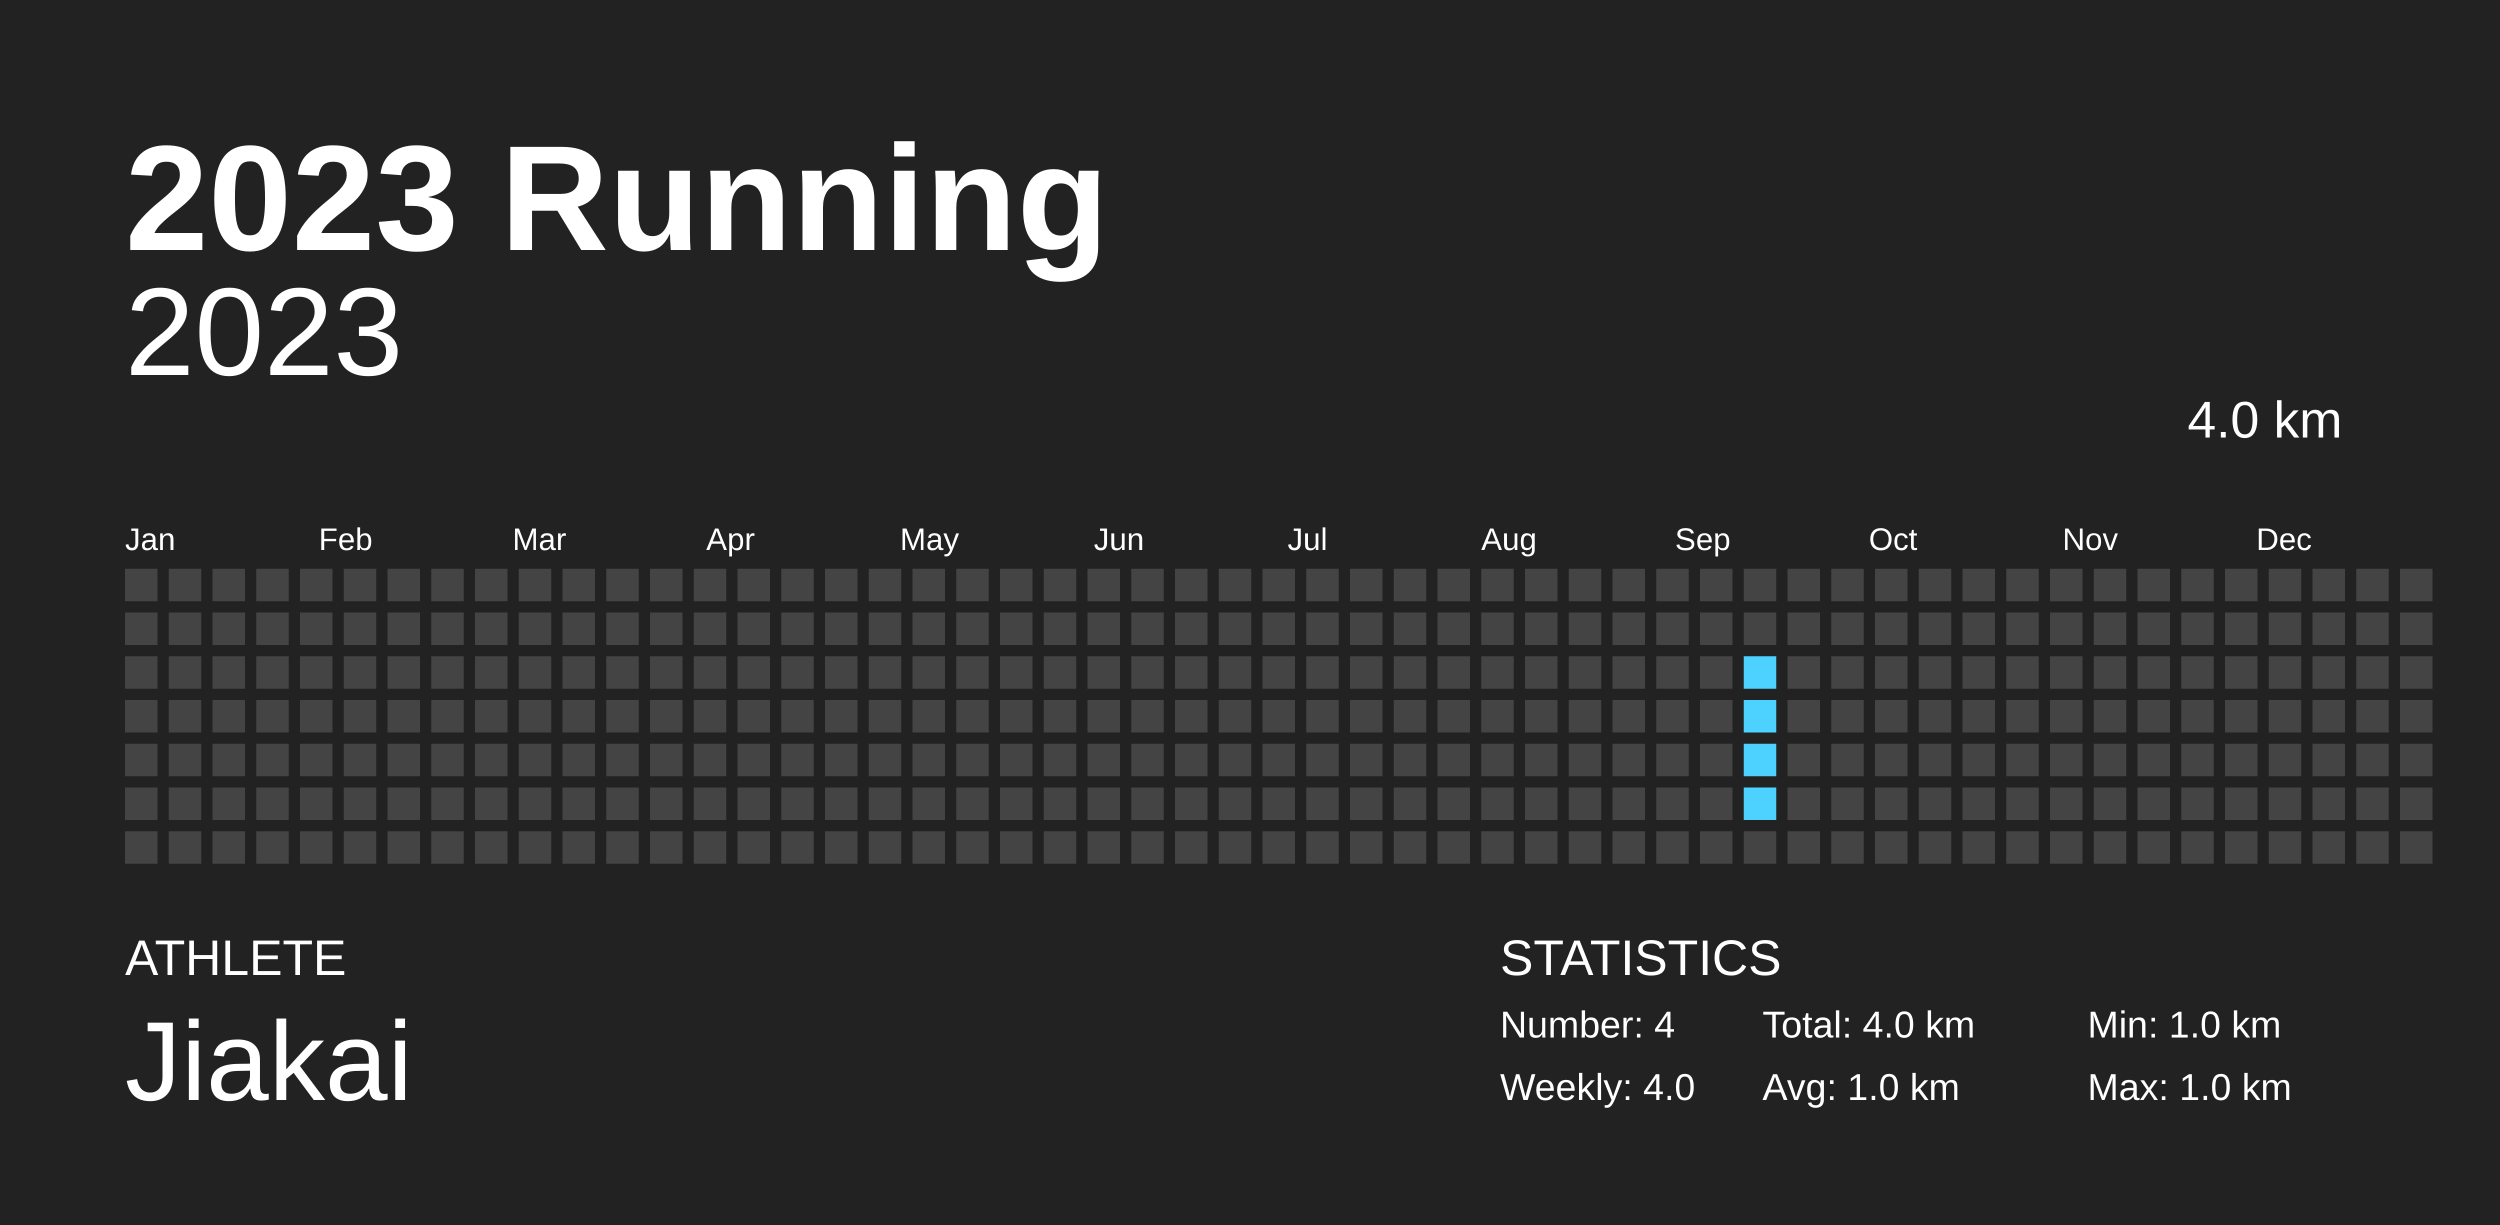
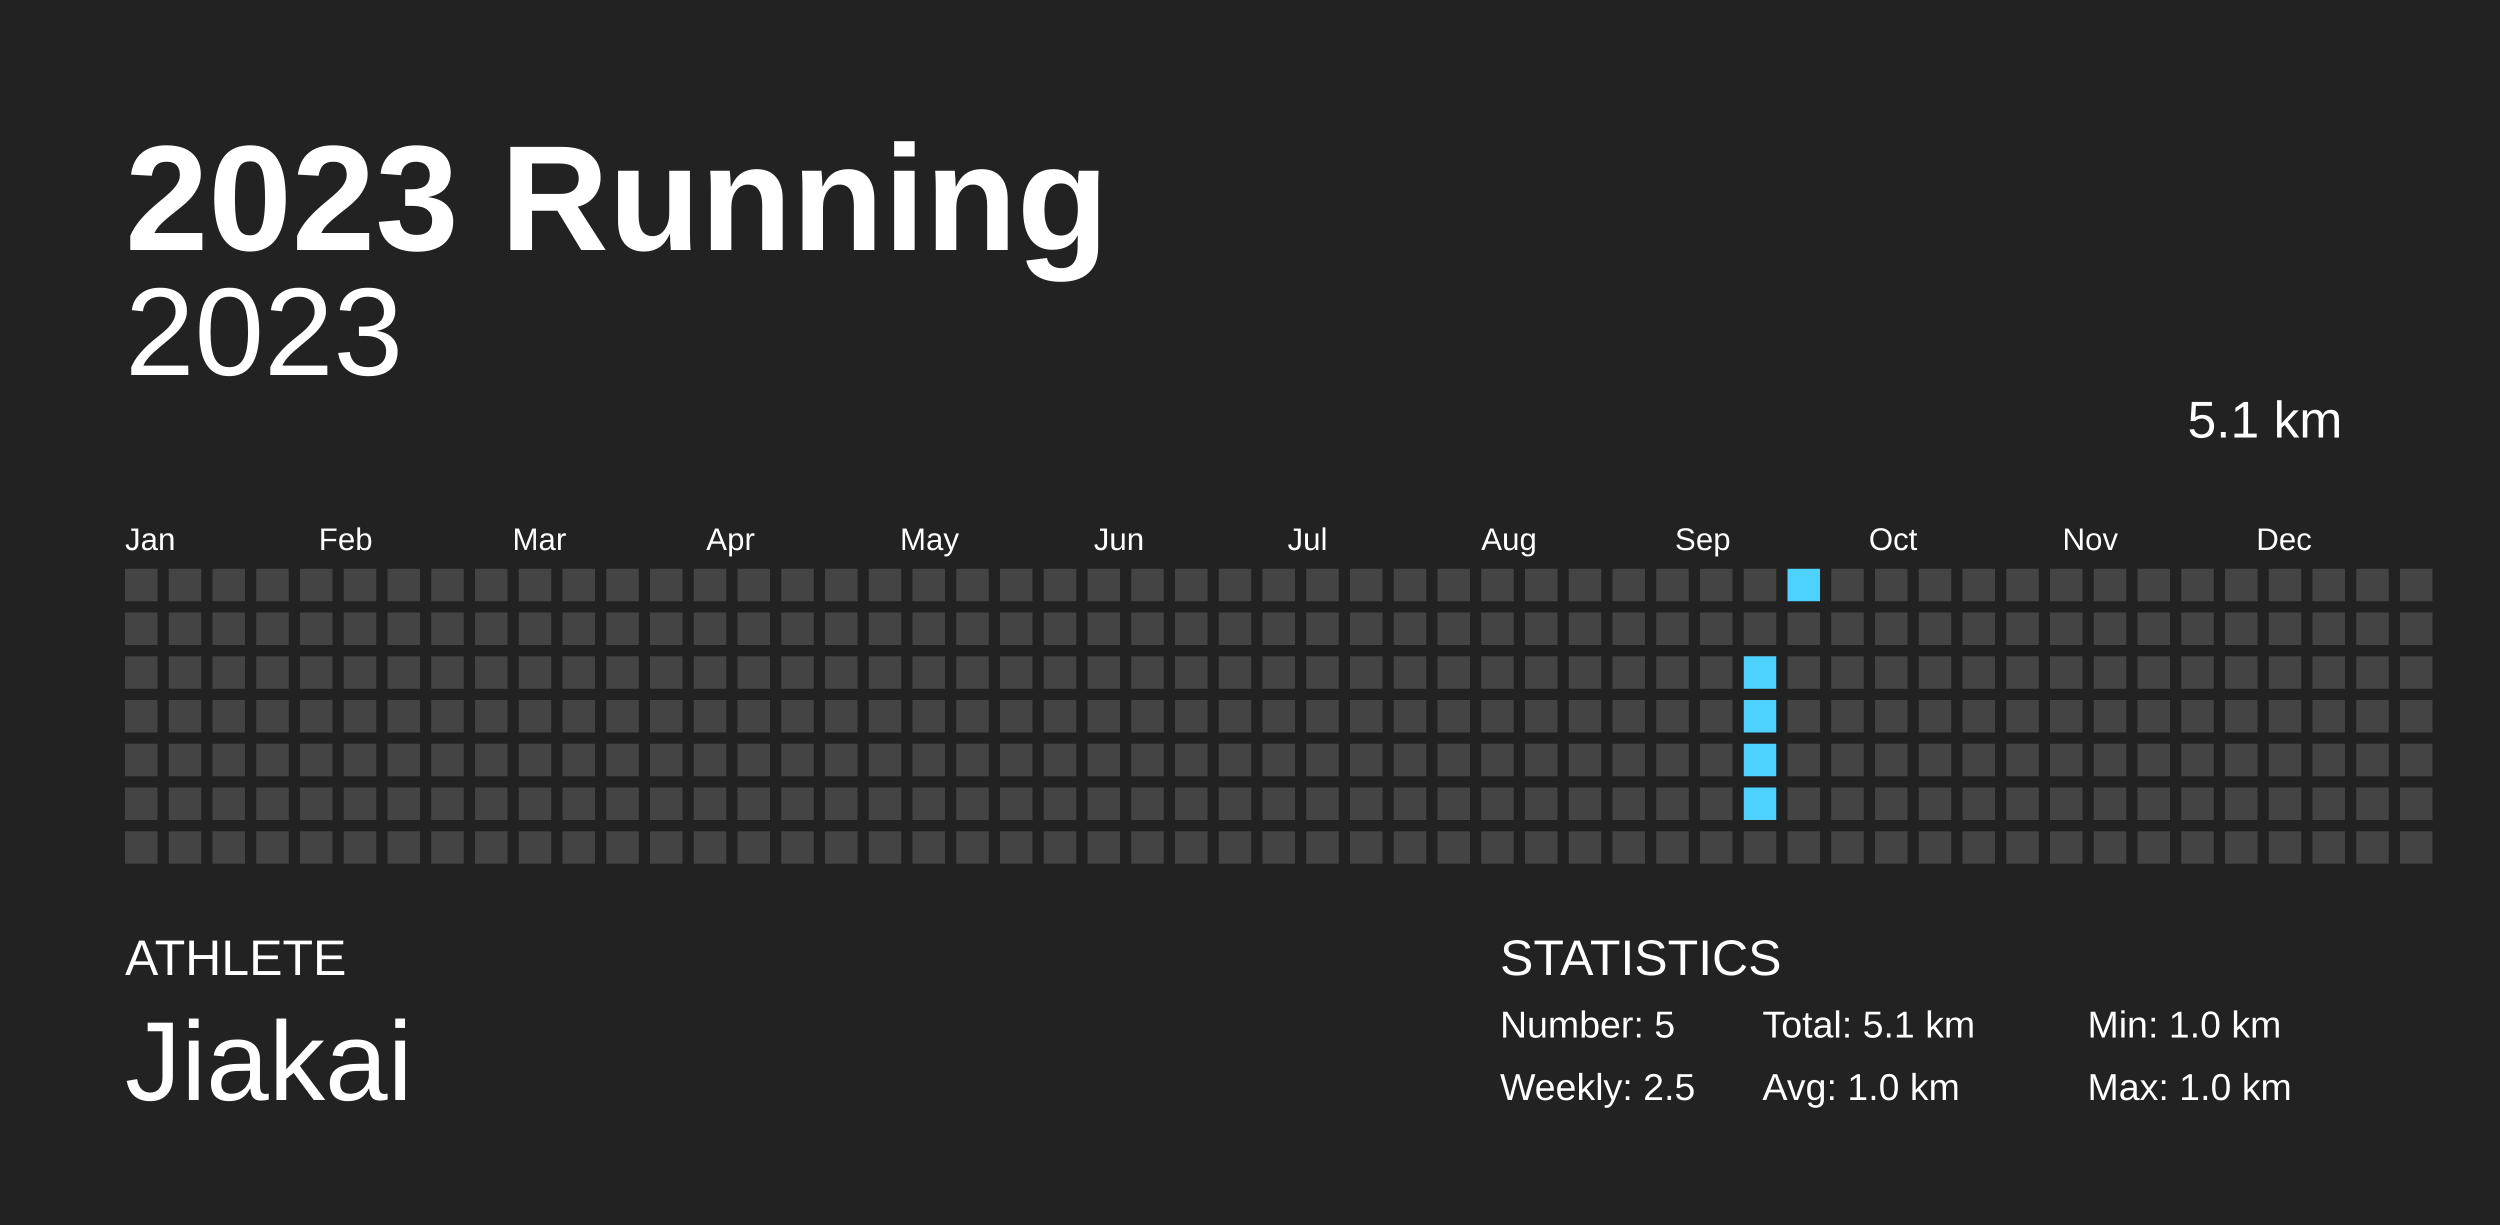
<svg xmlns="http://www.w3.org/2000/svg" baseProfile="full" height="98mm" version="1.1" viewBox="0,0,200,98" width="200mm">
  <defs />
  <rect fill="#222222" height="98" width="200" x="0" y="0" />
  <text fill="#FFFFFF" style="font-size:12px; font-family:Arial; font-weight:bold;" x="10" y="20">2023 Running</text>
  <text fill="#FFFFFF" style="font-size:4px; font-family:Arial" x="10" y="78">ATHLETE</text>
  <text fill="#FFFFFF" style="font-size:9px; font-family:Arial" x="10" y="88">Jiakai</text>
  <text fill="#FFFFFF" style="font-size:4px; font-family:Arial" x="120" y="78">STATISTICS</text>
-   <text fill="#FFFFFF" style="font-size:3px; font-family:Arial" x="120" y="83">Number: 4</text>
-   <text fill="#FFFFFF" style="font-size:3px; font-family:Arial" x="120" y="88">Weekly: 4.0</text>
-   <text fill="#FFFFFF" style="font-size:3px; font-family:Arial" x="141" y="83">Total: 4.0 km</text>
+   <text fill="#FFFFFF" style="font-size:3px; font-family:Arial" x="120" y="83">Number: 5</text>
+   <text fill="#FFFFFF" style="font-size:3px; font-family:Arial" x="120" y="88">Weekly: 2.5</text>
+   <text fill="#FFFFFF" style="font-size:3px; font-family:Arial" x="141" y="83">Total: 5.1 km</text>
  <text fill="#FFFFFF" style="font-size:3px; font-family:Arial" x="141" y="88">Avg: 1.0 km</text>
  <text fill="#FFFFFF" style="font-size:3px; font-family:Arial" x="167" y="83">Min: 1.0 km</text>
  <text fill="#FFFFFF" style="font-size:3px; font-family:Arial" x="167" y="88">Max: 1.0 km</text>
  <text alignment-baseline="hanging" fill="#FFFFFF" style="font-size:10.0px; font-family:Arial;" x="10" y="30">2023</text>
-   <text alignment-baseline="hanging" fill="#FFFFFF" style="font-size:4.125px; font-family:Arial;" x="175" y="35">4.0 km</text>
+   <text alignment-baseline="hanging" fill="#FFFFFF" style="font-size:4.125px; font-family:Arial;" x="175" y="35">5.1 km</text>
  <text fill="#FFFFFF" style="font-size:2.5px; font-family:Arial" x="10.0" y="44">Jan</text>
  <text fill="#FFFFFF" style="font-size:2.5px; font-family:Arial" x="25.5" y="44">Feb</text>
  <text fill="#FFFFFF" style="font-size:2.5px; font-family:Arial" x="41.0" y="44">Mar</text>
  <text fill="#FFFFFF" style="font-size:2.5px; font-family:Arial" x="56.5" y="44">Apr</text>
  <text fill="#FFFFFF" style="font-size:2.5px; font-family:Arial" x="72.0" y="44">May</text>
  <text fill="#FFFFFF" style="font-size:2.5px; font-family:Arial" x="87.5" y="44">Jun</text>
  <text fill="#FFFFFF" style="font-size:2.5px; font-family:Arial" x="103.0" y="44">Jul</text>
  <text fill="#FFFFFF" style="font-size:2.5px; font-family:Arial" x="118.5" y="44">Aug</text>
  <text fill="#FFFFFF" style="font-size:2.5px; font-family:Arial" x="134.0" y="44">Sep</text>
  <text fill="#FFFFFF" style="font-size:2.5px; font-family:Arial" x="149.5" y="44">Oct</text>
  <text fill="#FFFFFF" style="font-size:2.5px; font-family:Arial" x="165.0" y="44">Nov</text>
  <text fill="#FFFFFF" style="font-size:2.5px; font-family:Arial" x="180.5" y="44">Dec</text>
  <rect fill="#444444" height="2.6" width="2.6" x="10.0" y="45.5" />
  <rect fill="#444444" height="2.6" width="2.6" x="10.0" y="49.0" />
  <rect fill="#444444" height="2.6" width="2.6" x="10.0" y="52.5" />
  <rect fill="#444444" height="2.6" width="2.6" x="10.0" y="56.0" />
  <rect fill="#444444" height="2.6" width="2.6" x="10.0" y="59.5" />
  <rect fill="#444444" height="2.6" width="2.6" x="10.0" y="63.0" />
  <rect fill="#444444" height="2.6" width="2.6" x="10.0" y="66.5" />
  <rect fill="#444444" height="2.6" width="2.6" x="13.5" y="45.5" />
  <rect fill="#444444" height="2.6" width="2.6" x="13.5" y="49.0" />
  <rect fill="#444444" height="2.6" width="2.6" x="13.5" y="52.5" />
  <rect fill="#444444" height="2.6" width="2.6" x="13.5" y="56.0" />
  <rect fill="#444444" height="2.6" width="2.6" x="13.5" y="59.5" />
  <rect fill="#444444" height="2.6" width="2.6" x="13.5" y="63.0" />
  <rect fill="#444444" height="2.6" width="2.6" x="13.5" y="66.5" />
  <rect fill="#444444" height="2.6" width="2.6" x="17.0" y="45.5" />
  <rect fill="#444444" height="2.6" width="2.6" x="17.0" y="49.0" />
  <rect fill="#444444" height="2.6" width="2.6" x="17.0" y="52.5" />
  <rect fill="#444444" height="2.6" width="2.6" x="17.0" y="56.0" />
  <rect fill="#444444" height="2.6" width="2.6" x="17.0" y="59.5" />
  <rect fill="#444444" height="2.6" width="2.6" x="17.0" y="63.0" />
  <rect fill="#444444" height="2.6" width="2.6" x="17.0" y="66.5" />
  <rect fill="#444444" height="2.6" width="2.6" x="20.5" y="45.5" />
  <rect fill="#444444" height="2.6" width="2.6" x="20.5" y="49.0" />
  <rect fill="#444444" height="2.6" width="2.6" x="20.5" y="52.5" />
  <rect fill="#444444" height="2.6" width="2.6" x="20.5" y="56.0" />
  <rect fill="#444444" height="2.6" width="2.6" x="20.5" y="59.5" />
  <rect fill="#444444" height="2.6" width="2.6" x="20.5" y="63.0" />
  <rect fill="#444444" height="2.6" width="2.6" x="20.5" y="66.5" />
  <rect fill="#444444" height="2.6" width="2.6" x="24.0" y="45.5" />
  <rect fill="#444444" height="2.6" width="2.6" x="24.0" y="49.0" />
  <rect fill="#444444" height="2.6" width="2.6" x="24.0" y="52.5" />
  <rect fill="#444444" height="2.6" width="2.6" x="24.0" y="56.0" />
  <rect fill="#444444" height="2.6" width="2.6" x="24.0" y="59.5" />
  <rect fill="#444444" height="2.6" width="2.6" x="24.0" y="63.0" />
  <rect fill="#444444" height="2.6" width="2.6" x="24.0" y="66.5" />
  <rect fill="#444444" height="2.6" width="2.6" x="27.5" y="45.5" />
  <rect fill="#444444" height="2.6" width="2.6" x="27.5" y="49.0" />
  <rect fill="#444444" height="2.6" width="2.6" x="27.5" y="52.5" />
  <rect fill="#444444" height="2.6" width="2.6" x="27.5" y="56.0" />
  <rect fill="#444444" height="2.6" width="2.6" x="27.5" y="59.5" />
  <rect fill="#444444" height="2.6" width="2.6" x="27.5" y="63.0" />
  <rect fill="#444444" height="2.6" width="2.6" x="27.5" y="66.5" />
  <rect fill="#444444" height="2.6" width="2.6" x="31.0" y="45.5" />
  <rect fill="#444444" height="2.6" width="2.6" x="31.0" y="49.0" />
  <rect fill="#444444" height="2.6" width="2.6" x="31.0" y="52.5" />
  <rect fill="#444444" height="2.6" width="2.6" x="31.0" y="56.0" />
  <rect fill="#444444" height="2.6" width="2.6" x="31.0" y="59.5" />
  <rect fill="#444444" height="2.6" width="2.6" x="31.0" y="63.0" />
  <rect fill="#444444" height="2.6" width="2.6" x="31.0" y="66.5" />
  <rect fill="#444444" height="2.6" width="2.6" x="34.5" y="45.5" />
  <rect fill="#444444" height="2.6" width="2.6" x="34.5" y="49.0" />
  <rect fill="#444444" height="2.6" width="2.6" x="34.5" y="52.5" />
  <rect fill="#444444" height="2.6" width="2.6" x="34.5" y="56.0" />
  <rect fill="#444444" height="2.6" width="2.6" x="34.5" y="59.5" />
  <rect fill="#444444" height="2.6" width="2.6" x="34.5" y="63.0" />
  <rect fill="#444444" height="2.6" width="2.6" x="34.5" y="66.5" />
  <rect fill="#444444" height="2.6" width="2.6" x="38.0" y="45.5" />
  <rect fill="#444444" height="2.6" width="2.6" x="38.0" y="49.0" />
  <rect fill="#444444" height="2.6" width="2.6" x="38.0" y="52.5" />
  <rect fill="#444444" height="2.6" width="2.6" x="38.0" y="56.0" />
  <rect fill="#444444" height="2.6" width="2.6" x="38.0" y="59.5" />
  <rect fill="#444444" height="2.6" width="2.6" x="38.0" y="63.0" />
  <rect fill="#444444" height="2.6" width="2.6" x="38.0" y="66.5" />
  <rect fill="#444444" height="2.6" width="2.6" x="41.5" y="45.5" />
  <rect fill="#444444" height="2.6" width="2.6" x="41.5" y="49.0" />
  <rect fill="#444444" height="2.6" width="2.6" x="41.5" y="52.5" />
  <rect fill="#444444" height="2.6" width="2.6" x="41.5" y="56.0" />
  <rect fill="#444444" height="2.6" width="2.6" x="41.5" y="59.5" />
  <rect fill="#444444" height="2.6" width="2.6" x="41.5" y="63.0" />
  <rect fill="#444444" height="2.6" width="2.6" x="41.5" y="66.5" />
  <rect fill="#444444" height="2.6" width="2.6" x="45.0" y="45.5" />
  <rect fill="#444444" height="2.6" width="2.6" x="45.0" y="49.0" />
  <rect fill="#444444" height="2.6" width="2.6" x="45.0" y="52.5" />
  <rect fill="#444444" height="2.6" width="2.6" x="45.0" y="56.0" />
  <rect fill="#444444" height="2.6" width="2.6" x="45.0" y="59.5" />
  <rect fill="#444444" height="2.6" width="2.6" x="45.0" y="63.0" />
  <rect fill="#444444" height="2.6" width="2.6" x="45.0" y="66.5" />
  <rect fill="#444444" height="2.6" width="2.6" x="48.5" y="45.5" />
  <rect fill="#444444" height="2.6" width="2.6" x="48.5" y="49.0" />
  <rect fill="#444444" height="2.6" width="2.6" x="48.5" y="52.5" />
  <rect fill="#444444" height="2.6" width="2.6" x="48.5" y="56.0" />
  <rect fill="#444444" height="2.6" width="2.6" x="48.5" y="59.5" />
  <rect fill="#444444" height="2.6" width="2.6" x="48.5" y="63.0" />
  <rect fill="#444444" height="2.6" width="2.6" x="48.5" y="66.5" />
  <rect fill="#444444" height="2.6" width="2.6" x="52.0" y="45.5" />
  <rect fill="#444444" height="2.6" width="2.6" x="52.0" y="49.0" />
  <rect fill="#444444" height="2.6" width="2.6" x="52.0" y="52.5" />
  <rect fill="#444444" height="2.6" width="2.6" x="52.0" y="56.0" />
  <rect fill="#444444" height="2.6" width="2.6" x="52.0" y="59.5" />
  <rect fill="#444444" height="2.6" width="2.6" x="52.0" y="63.0" />
  <rect fill="#444444" height="2.6" width="2.6" x="52.0" y="66.5" />
  <rect fill="#444444" height="2.6" width="2.6" x="55.5" y="45.5" />
  <rect fill="#444444" height="2.6" width="2.6" x="55.5" y="49.0" />
  <rect fill="#444444" height="2.6" width="2.6" x="55.5" y="52.5" />
  <rect fill="#444444" height="2.6" width="2.6" x="55.5" y="56.0" />
  <rect fill="#444444" height="2.6" width="2.6" x="55.5" y="59.5" />
  <rect fill="#444444" height="2.6" width="2.6" x="55.5" y="63.0" />
  <rect fill="#444444" height="2.6" width="2.6" x="55.5" y="66.5" />
  <rect fill="#444444" height="2.6" width="2.6" x="59.0" y="45.5" />
  <rect fill="#444444" height="2.6" width="2.6" x="59.0" y="49.0" />
  <rect fill="#444444" height="2.6" width="2.6" x="59.0" y="52.5" />
  <rect fill="#444444" height="2.6" width="2.6" x="59.0" y="56.0" />
  <rect fill="#444444" height="2.6" width="2.6" x="59.0" y="59.5" />
  <rect fill="#444444" height="2.6" width="2.6" x="59.0" y="63.0" />
  <rect fill="#444444" height="2.6" width="2.6" x="59.0" y="66.5" />
  <rect fill="#444444" height="2.6" width="2.6" x="62.5" y="45.5" />
  <rect fill="#444444" height="2.6" width="2.6" x="62.5" y="49.0" />
  <rect fill="#444444" height="2.6" width="2.6" x="62.5" y="52.5" />
  <rect fill="#444444" height="2.6" width="2.6" x="62.5" y="56.0" />
  <rect fill="#444444" height="2.6" width="2.6" x="62.5" y="59.5" />
  <rect fill="#444444" height="2.6" width="2.6" x="62.5" y="63.0" />
  <rect fill="#444444" height="2.6" width="2.6" x="62.5" y="66.5" />
  <rect fill="#444444" height="2.6" width="2.6" x="66.0" y="45.5" />
  <rect fill="#444444" height="2.6" width="2.6" x="66.0" y="49.0" />
  <rect fill="#444444" height="2.6" width="2.6" x="66.0" y="52.5" />
  <rect fill="#444444" height="2.6" width="2.6" x="66.0" y="56.0" />
  <rect fill="#444444" height="2.6" width="2.6" x="66.0" y="59.5" />
  <rect fill="#444444" height="2.6" width="2.6" x="66.0" y="63.0" />
  <rect fill="#444444" height="2.6" width="2.6" x="66.0" y="66.5" />
  <rect fill="#444444" height="2.6" width="2.6" x="69.5" y="45.5" />
  <rect fill="#444444" height="2.6" width="2.6" x="69.5" y="49.0" />
  <rect fill="#444444" height="2.6" width="2.6" x="69.5" y="52.5" />
  <rect fill="#444444" height="2.6" width="2.6" x="69.5" y="56.0" />
  <rect fill="#444444" height="2.6" width="2.6" x="69.5" y="59.5" />
  <rect fill="#444444" height="2.6" width="2.6" x="69.5" y="63.0" />
  <rect fill="#444444" height="2.6" width="2.6" x="69.5" y="66.5" />
  <rect fill="#444444" height="2.6" width="2.6" x="73.0" y="45.5" />
  <rect fill="#444444" height="2.6" width="2.6" x="73.0" y="49.0" />
  <rect fill="#444444" height="2.6" width="2.6" x="73.0" y="52.5" />
  <rect fill="#444444" height="2.6" width="2.6" x="73.0" y="56.0" />
  <rect fill="#444444" height="2.6" width="2.6" x="73.0" y="59.5" />
  <rect fill="#444444" height="2.6" width="2.6" x="73.0" y="63.0" />
  <rect fill="#444444" height="2.6" width="2.6" x="73.0" y="66.5" />
  <rect fill="#444444" height="2.6" width="2.6" x="76.5" y="45.5" />
  <rect fill="#444444" height="2.6" width="2.6" x="76.5" y="49.0" />
  <rect fill="#444444" height="2.6" width="2.6" x="76.5" y="52.5" />
  <rect fill="#444444" height="2.6" width="2.6" x="76.5" y="56.0" />
  <rect fill="#444444" height="2.6" width="2.6" x="76.5" y="59.5" />
  <rect fill="#444444" height="2.6" width="2.6" x="76.5" y="63.0" />
  <rect fill="#444444" height="2.6" width="2.6" x="76.5" y="66.5" />
  <rect fill="#444444" height="2.6" width="2.6" x="80.0" y="45.5" />
  <rect fill="#444444" height="2.6" width="2.6" x="80.0" y="49.0" />
  <rect fill="#444444" height="2.6" width="2.6" x="80.0" y="52.5" />
  <rect fill="#444444" height="2.6" width="2.6" x="80.0" y="56.0" />
  <rect fill="#444444" height="2.6" width="2.6" x="80.0" y="59.5" />
  <rect fill="#444444" height="2.6" width="2.6" x="80.0" y="63.0" />
  <rect fill="#444444" height="2.6" width="2.6" x="80.0" y="66.5" />
  <rect fill="#444444" height="2.6" width="2.6" x="83.5" y="45.5" />
  <rect fill="#444444" height="2.6" width="2.6" x="83.5" y="49.0" />
  <rect fill="#444444" height="2.6" width="2.6" x="83.5" y="52.5" />
  <rect fill="#444444" height="2.6" width="2.6" x="83.5" y="56.0" />
  <rect fill="#444444" height="2.6" width="2.6" x="83.5" y="59.5" />
  <rect fill="#444444" height="2.6" width="2.6" x="83.5" y="63.0" />
  <rect fill="#444444" height="2.6" width="2.6" x="83.5" y="66.5" />
  <rect fill="#444444" height="2.6" width="2.6" x="87.0" y="45.5" />
  <rect fill="#444444" height="2.6" width="2.6" x="87.0" y="49.0" />
  <rect fill="#444444" height="2.6" width="2.6" x="87.0" y="52.5" />
  <rect fill="#444444" height="2.6" width="2.6" x="87.0" y="56.0" />
  <rect fill="#444444" height="2.6" width="2.6" x="87.0" y="59.5" />
  <rect fill="#444444" height="2.6" width="2.6" x="87.0" y="63.0" />
  <rect fill="#444444" height="2.6" width="2.6" x="87.0" y="66.5" />
  <rect fill="#444444" height="2.6" width="2.6" x="90.5" y="45.5" />
  <rect fill="#444444" height="2.6" width="2.6" x="90.5" y="49.0" />
  <rect fill="#444444" height="2.6" width="2.6" x="90.5" y="52.5" />
  <rect fill="#444444" height="2.6" width="2.6" x="90.5" y="56.0" />
  <rect fill="#444444" height="2.6" width="2.6" x="90.5" y="59.5" />
  <rect fill="#444444" height="2.6" width="2.6" x="90.5" y="63.0" />
  <rect fill="#444444" height="2.6" width="2.6" x="90.5" y="66.5" />
  <rect fill="#444444" height="2.6" width="2.6" x="94.0" y="45.5" />
  <rect fill="#444444" height="2.6" width="2.6" x="94.0" y="49.0" />
  <rect fill="#444444" height="2.6" width="2.6" x="94.0" y="52.5" />
  <rect fill="#444444" height="2.6" width="2.6" x="94.0" y="56.0" />
  <rect fill="#444444" height="2.6" width="2.6" x="94.0" y="59.5" />
  <rect fill="#444444" height="2.6" width="2.6" x="94.0" y="63.0" />
  <rect fill="#444444" height="2.6" width="2.6" x="94.0" y="66.5" />
  <rect fill="#444444" height="2.6" width="2.6" x="97.5" y="45.5" />
  <rect fill="#444444" height="2.6" width="2.6" x="97.5" y="49.0" />
  <rect fill="#444444" height="2.6" width="2.6" x="97.5" y="52.5" />
  <rect fill="#444444" height="2.6" width="2.6" x="97.5" y="56.0" />
  <rect fill="#444444" height="2.6" width="2.6" x="97.5" y="59.5" />
  <rect fill="#444444" height="2.6" width="2.6" x="97.5" y="63.0" />
  <rect fill="#444444" height="2.6" width="2.6" x="97.5" y="66.5" />
  <rect fill="#444444" height="2.6" width="2.6" x="101.0" y="45.5" />
  <rect fill="#444444" height="2.6" width="2.6" x="101.0" y="49.0" />
  <rect fill="#444444" height="2.6" width="2.6" x="101.0" y="52.5" />
  <rect fill="#444444" height="2.6" width="2.6" x="101.0" y="56.0" />
  <rect fill="#444444" height="2.6" width="2.6" x="101.0" y="59.5" />
  <rect fill="#444444" height="2.6" width="2.6" x="101.0" y="63.0" />
  <rect fill="#444444" height="2.6" width="2.6" x="101.0" y="66.5" />
  <rect fill="#444444" height="2.6" width="2.6" x="104.5" y="45.5" />
  <rect fill="#444444" height="2.6" width="2.6" x="104.5" y="49.0" />
  <rect fill="#444444" height="2.6" width="2.6" x="104.5" y="52.5" />
  <rect fill="#444444" height="2.6" width="2.6" x="104.5" y="56.0" />
  <rect fill="#444444" height="2.6" width="2.6" x="104.5" y="59.5" />
  <rect fill="#444444" height="2.6" width="2.6" x="104.5" y="63.0" />
  <rect fill="#444444" height="2.6" width="2.6" x="104.5" y="66.5" />
  <rect fill="#444444" height="2.6" width="2.6" x="108.0" y="45.5" />
  <rect fill="#444444" height="2.6" width="2.6" x="108.0" y="49.0" />
  <rect fill="#444444" height="2.6" width="2.6" x="108.0" y="52.5" />
  <rect fill="#444444" height="2.6" width="2.6" x="108.0" y="56.0" />
  <rect fill="#444444" height="2.6" width="2.6" x="108.0" y="59.5" />
  <rect fill="#444444" height="2.6" width="2.6" x="108.0" y="63.0" />
  <rect fill="#444444" height="2.6" width="2.6" x="108.0" y="66.5" />
  <rect fill="#444444" height="2.6" width="2.6" x="111.5" y="45.5" />
  <rect fill="#444444" height="2.6" width="2.6" x="111.5" y="49.0" />
  <rect fill="#444444" height="2.6" width="2.6" x="111.5" y="52.5" />
  <rect fill="#444444" height="2.6" width="2.6" x="111.5" y="56.0" />
  <rect fill="#444444" height="2.6" width="2.6" x="111.5" y="59.5" />
  <rect fill="#444444" height="2.6" width="2.6" x="111.5" y="63.0" />
  <rect fill="#444444" height="2.6" width="2.6" x="111.5" y="66.5" />
  <rect fill="#444444" height="2.6" width="2.6" x="115.0" y="45.5" />
  <rect fill="#444444" height="2.6" width="2.6" x="115.0" y="49.0" />
  <rect fill="#444444" height="2.6" width="2.6" x="115.0" y="52.5" />
  <rect fill="#444444" height="2.6" width="2.6" x="115.0" y="56.0" />
  <rect fill="#444444" height="2.6" width="2.6" x="115.0" y="59.5" />
  <rect fill="#444444" height="2.6" width="2.6" x="115.0" y="63.0" />
  <rect fill="#444444" height="2.6" width="2.6" x="115.0" y="66.5" />
  <rect fill="#444444" height="2.6" width="2.6" x="118.5" y="45.5" />
  <rect fill="#444444" height="2.6" width="2.6" x="118.5" y="49.0" />
  <rect fill="#444444" height="2.6" width="2.6" x="118.5" y="52.5" />
  <rect fill="#444444" height="2.6" width="2.6" x="118.5" y="56.0" />
  <rect fill="#444444" height="2.6" width="2.6" x="118.5" y="59.5" />
  <rect fill="#444444" height="2.6" width="2.6" x="118.5" y="63.0" />
  <rect fill="#444444" height="2.6" width="2.6" x="118.5" y="66.5" />
  <rect fill="#444444" height="2.6" width="2.6" x="122.0" y="45.5" />
  <rect fill="#444444" height="2.6" width="2.6" x="122.0" y="49.0" />
  <rect fill="#444444" height="2.6" width="2.6" x="122.0" y="52.5" />
  <rect fill="#444444" height="2.6" width="2.6" x="122.0" y="56.0" />
  <rect fill="#444444" height="2.6" width="2.6" x="122.0" y="59.5" />
  <rect fill="#444444" height="2.6" width="2.6" x="122.0" y="63.0" />
  <rect fill="#444444" height="2.6" width="2.6" x="122.0" y="66.5" />
  <rect fill="#444444" height="2.6" width="2.6" x="125.5" y="45.5" />
  <rect fill="#444444" height="2.6" width="2.6" x="125.5" y="49.0" />
  <rect fill="#444444" height="2.6" width="2.6" x="125.5" y="52.5" />
  <rect fill="#444444" height="2.6" width="2.6" x="125.5" y="56.0" />
  <rect fill="#444444" height="2.6" width="2.6" x="125.5" y="59.5" />
  <rect fill="#444444" height="2.6" width="2.6" x="125.5" y="63.0" />
  <rect fill="#444444" height="2.6" width="2.6" x="125.5" y="66.5" />
  <rect fill="#444444" height="2.6" width="2.6" x="129.0" y="45.5" />
  <rect fill="#444444" height="2.6" width="2.6" x="129.0" y="49.0" />
  <rect fill="#444444" height="2.6" width="2.6" x="129.0" y="52.5" />
  <rect fill="#444444" height="2.6" width="2.6" x="129.0" y="56.0" />
  <rect fill="#444444" height="2.6" width="2.6" x="129.0" y="59.5" />
  <rect fill="#444444" height="2.6" width="2.6" x="129.0" y="63.0" />
  <rect fill="#444444" height="2.6" width="2.6" x="129.0" y="66.5" />
  <rect fill="#444444" height="2.6" width="2.6" x="132.5" y="45.5" />
  <rect fill="#444444" height="2.6" width="2.6" x="132.5" y="49.0" />
  <rect fill="#444444" height="2.6" width="2.6" x="132.5" y="52.5" />
  <rect fill="#444444" height="2.6" width="2.6" x="132.5" y="56.0" />
  <rect fill="#444444" height="2.6" width="2.6" x="132.5" y="59.5" />
  <rect fill="#444444" height="2.6" width="2.6" x="132.5" y="63.0" />
  <rect fill="#444444" height="2.6" width="2.6" x="132.5" y="66.5" />
  <rect fill="#444444" height="2.6" width="2.6" x="136.0" y="45.5" />
  <rect fill="#444444" height="2.6" width="2.6" x="136.0" y="49.0" />
  <rect fill="#444444" height="2.6" width="2.6" x="136.0" y="52.5" />
  <rect fill="#444444" height="2.6" width="2.6" x="136.0" y="56.0" />
  <rect fill="#444444" height="2.6" width="2.6" x="136.0" y="59.5" />
  <rect fill="#444444" height="2.6" width="2.6" x="136.0" y="63.0" />
  <rect fill="#444444" height="2.6" width="2.6" x="136.0" y="66.5" />
  <rect fill="#444444" height="2.6" width="2.6" x="139.5" y="45.5" />
  <rect fill="#444444" height="2.6" width="2.6" x="139.5" y="49.0" />
  <rect fill="#4dd2ff" height="2.6" width="2.6" x="139.5" y="52.5" />
  <rect fill="#4dd2ff" height="2.6" width="2.6" x="139.5" y="56.0" />
  <rect fill="#4dd2ff" height="2.6" width="2.6" x="139.5" y="59.5" />
  <rect fill="#4dd2ff" height="2.6" width="2.6" x="139.5" y="63.0" />
  <rect fill="#444444" height="2.6" width="2.6" x="139.5" y="66.5" />
-   <rect fill="#444444" height="2.6" width="2.6" x="143.0" y="45.5" />
+   <rect fill="#4dd2ff" height="2.6" width="2.6" x="143.0" y="45.5" />
  <rect fill="#444444" height="2.6" width="2.6" x="143.0" y="49.0" />
  <rect fill="#444444" height="2.6" width="2.6" x="143.0" y="52.5" />
  <rect fill="#444444" height="2.6" width="2.6" x="143.0" y="56.0" />
  <rect fill="#444444" height="2.6" width="2.6" x="143.0" y="59.5" />
  <rect fill="#444444" height="2.6" width="2.6" x="143.0" y="63.0" />
  <rect fill="#444444" height="2.6" width="2.6" x="143.0" y="66.5" />
  <rect fill="#444444" height="2.6" width="2.6" x="146.5" y="45.5" />
  <rect fill="#444444" height="2.6" width="2.6" x="146.5" y="49.0" />
  <rect fill="#444444" height="2.6" width="2.6" x="146.5" y="52.5" />
  <rect fill="#444444" height="2.6" width="2.6" x="146.5" y="56.0" />
  <rect fill="#444444" height="2.6" width="2.6" x="146.5" y="59.5" />
  <rect fill="#444444" height="2.6" width="2.6" x="146.5" y="63.0" />
  <rect fill="#444444" height="2.6" width="2.6" x="146.5" y="66.5" />
  <rect fill="#444444" height="2.6" width="2.6" x="150.0" y="45.5" />
  <rect fill="#444444" height="2.6" width="2.6" x="150.0" y="49.0" />
  <rect fill="#444444" height="2.6" width="2.6" x="150.0" y="52.5" />
  <rect fill="#444444" height="2.6" width="2.6" x="150.0" y="56.0" />
  <rect fill="#444444" height="2.6" width="2.6" x="150.0" y="59.5" />
  <rect fill="#444444" height="2.6" width="2.6" x="150.0" y="63.0" />
  <rect fill="#444444" height="2.6" width="2.6" x="150.0" y="66.5" />
  <rect fill="#444444" height="2.6" width="2.6" x="153.5" y="45.5" />
  <rect fill="#444444" height="2.6" width="2.6" x="153.5" y="49.0" />
  <rect fill="#444444" height="2.6" width="2.6" x="153.5" y="52.5" />
  <rect fill="#444444" height="2.6" width="2.6" x="153.5" y="56.0" />
  <rect fill="#444444" height="2.6" width="2.6" x="153.5" y="59.5" />
  <rect fill="#444444" height="2.6" width="2.6" x="153.5" y="63.0" />
  <rect fill="#444444" height="2.6" width="2.6" x="153.5" y="66.5" />
  <rect fill="#444444" height="2.6" width="2.6" x="157.0" y="45.5" />
  <rect fill="#444444" height="2.6" width="2.6" x="157.0" y="49.0" />
  <rect fill="#444444" height="2.6" width="2.6" x="157.0" y="52.5" />
  <rect fill="#444444" height="2.6" width="2.6" x="157.0" y="56.0" />
  <rect fill="#444444" height="2.6" width="2.6" x="157.0" y="59.5" />
  <rect fill="#444444" height="2.6" width="2.6" x="157.0" y="63.0" />
  <rect fill="#444444" height="2.6" width="2.6" x="157.0" y="66.5" />
  <rect fill="#444444" height="2.6" width="2.6" x="160.5" y="45.5" />
  <rect fill="#444444" height="2.6" width="2.6" x="160.5" y="49.0" />
  <rect fill="#444444" height="2.6" width="2.6" x="160.5" y="52.5" />
  <rect fill="#444444" height="2.6" width="2.6" x="160.5" y="56.0" />
  <rect fill="#444444" height="2.6" width="2.6" x="160.5" y="59.5" />
  <rect fill="#444444" height="2.6" width="2.6" x="160.5" y="63.0" />
  <rect fill="#444444" height="2.6" width="2.6" x="160.5" y="66.5" />
  <rect fill="#444444" height="2.6" width="2.6" x="164.0" y="45.5" />
  <rect fill="#444444" height="2.6" width="2.6" x="164.0" y="49.0" />
  <rect fill="#444444" height="2.6" width="2.6" x="164.0" y="52.5" />
  <rect fill="#444444" height="2.6" width="2.6" x="164.0" y="56.0" />
  <rect fill="#444444" height="2.6" width="2.6" x="164.0" y="59.5" />
  <rect fill="#444444" height="2.6" width="2.6" x="164.0" y="63.0" />
  <rect fill="#444444" height="2.6" width="2.6" x="164.0" y="66.5" />
  <rect fill="#444444" height="2.6" width="2.6" x="167.5" y="45.5" />
  <rect fill="#444444" height="2.6" width="2.6" x="167.5" y="49.0" />
  <rect fill="#444444" height="2.6" width="2.6" x="167.5" y="52.5" />
  <rect fill="#444444" height="2.6" width="2.6" x="167.5" y="56.0" />
  <rect fill="#444444" height="2.6" width="2.6" x="167.5" y="59.5" />
  <rect fill="#444444" height="2.6" width="2.6" x="167.5" y="63.0" />
  <rect fill="#444444" height="2.6" width="2.6" x="167.5" y="66.5" />
  <rect fill="#444444" height="2.6" width="2.6" x="171.0" y="45.5" />
  <rect fill="#444444" height="2.6" width="2.6" x="171.0" y="49.0" />
  <rect fill="#444444" height="2.6" width="2.6" x="171.0" y="52.5" />
  <rect fill="#444444" height="2.6" width="2.6" x="171.0" y="56.0" />
  <rect fill="#444444" height="2.6" width="2.6" x="171.0" y="59.5" />
  <rect fill="#444444" height="2.6" width="2.6" x="171.0" y="63.0" />
  <rect fill="#444444" height="2.6" width="2.6" x="171.0" y="66.5" />
  <rect fill="#444444" height="2.6" width="2.6" x="174.5" y="45.5" />
  <rect fill="#444444" height="2.6" width="2.6" x="174.5" y="49.0" />
  <rect fill="#444444" height="2.6" width="2.6" x="174.5" y="52.5" />
  <rect fill="#444444" height="2.6" width="2.6" x="174.5" y="56.0" />
  <rect fill="#444444" height="2.6" width="2.6" x="174.5" y="59.5" />
  <rect fill="#444444" height="2.6" width="2.6" x="174.5" y="63.0" />
  <rect fill="#444444" height="2.6" width="2.6" x="174.5" y="66.5" />
  <rect fill="#444444" height="2.6" width="2.6" x="178.0" y="45.5" />
  <rect fill="#444444" height="2.6" width="2.6" x="178.0" y="49.0" />
  <rect fill="#444444" height="2.6" width="2.6" x="178.0" y="52.5" />
  <rect fill="#444444" height="2.6" width="2.6" x="178.0" y="56.0" />
  <rect fill="#444444" height="2.6" width="2.6" x="178.0" y="59.5" />
  <rect fill="#444444" height="2.6" width="2.6" x="178.0" y="63.0" />
  <rect fill="#444444" height="2.6" width="2.6" x="178.0" y="66.5" />
  <rect fill="#444444" height="2.6" width="2.6" x="181.5" y="45.5" />
  <rect fill="#444444" height="2.6" width="2.6" x="181.5" y="49.0" />
  <rect fill="#444444" height="2.6" width="2.6" x="181.5" y="52.5" />
  <rect fill="#444444" height="2.6" width="2.6" x="181.5" y="56.0" />
  <rect fill="#444444" height="2.6" width="2.6" x="181.5" y="59.5" />
  <rect fill="#444444" height="2.6" width="2.6" x="181.5" y="63.0" />
  <rect fill="#444444" height="2.6" width="2.6" x="181.5" y="66.5" />
  <rect fill="#444444" height="2.6" width="2.6" x="185.0" y="45.5" />
  <rect fill="#444444" height="2.6" width="2.6" x="185.0" y="49.0" />
  <rect fill="#444444" height="2.6" width="2.6" x="185.0" y="52.5" />
  <rect fill="#444444" height="2.6" width="2.6" x="185.0" y="56.0" />
  <rect fill="#444444" height="2.6" width="2.6" x="185.0" y="59.5" />
  <rect fill="#444444" height="2.6" width="2.6" x="185.0" y="63.0" />
  <rect fill="#444444" height="2.6" width="2.6" x="185.0" y="66.5" />
  <rect fill="#444444" height="2.6" width="2.6" x="188.5" y="45.5" />
  <rect fill="#444444" height="2.6" width="2.6" x="188.5" y="49.0" />
  <rect fill="#444444" height="2.6" width="2.6" x="188.5" y="52.5" />
  <rect fill="#444444" height="2.6" width="2.6" x="188.5" y="56.0" />
  <rect fill="#444444" height="2.6" width="2.6" x="188.5" y="59.5" />
  <rect fill="#444444" height="2.6" width="2.6" x="188.5" y="63.0" />
  <rect fill="#444444" height="2.6" width="2.6" x="188.5" y="66.5" />
  <rect fill="#444444" height="2.6" width="2.6" x="192.0" y="45.5" />
  <rect fill="#444444" height="2.6" width="2.6" x="192.0" y="49.0" />
  <rect fill="#444444" height="2.6" width="2.6" x="192.0" y="52.5" />
  <rect fill="#444444" height="2.6" width="2.6" x="192.0" y="56.0" />
  <rect fill="#444444" height="2.6" width="2.6" x="192.0" y="59.5" />
  <rect fill="#444444" height="2.6" width="2.6" x="192.0" y="63.0" />
  <rect fill="#444444" height="2.6" width="2.6" x="192.0" y="66.5" />
</svg>
